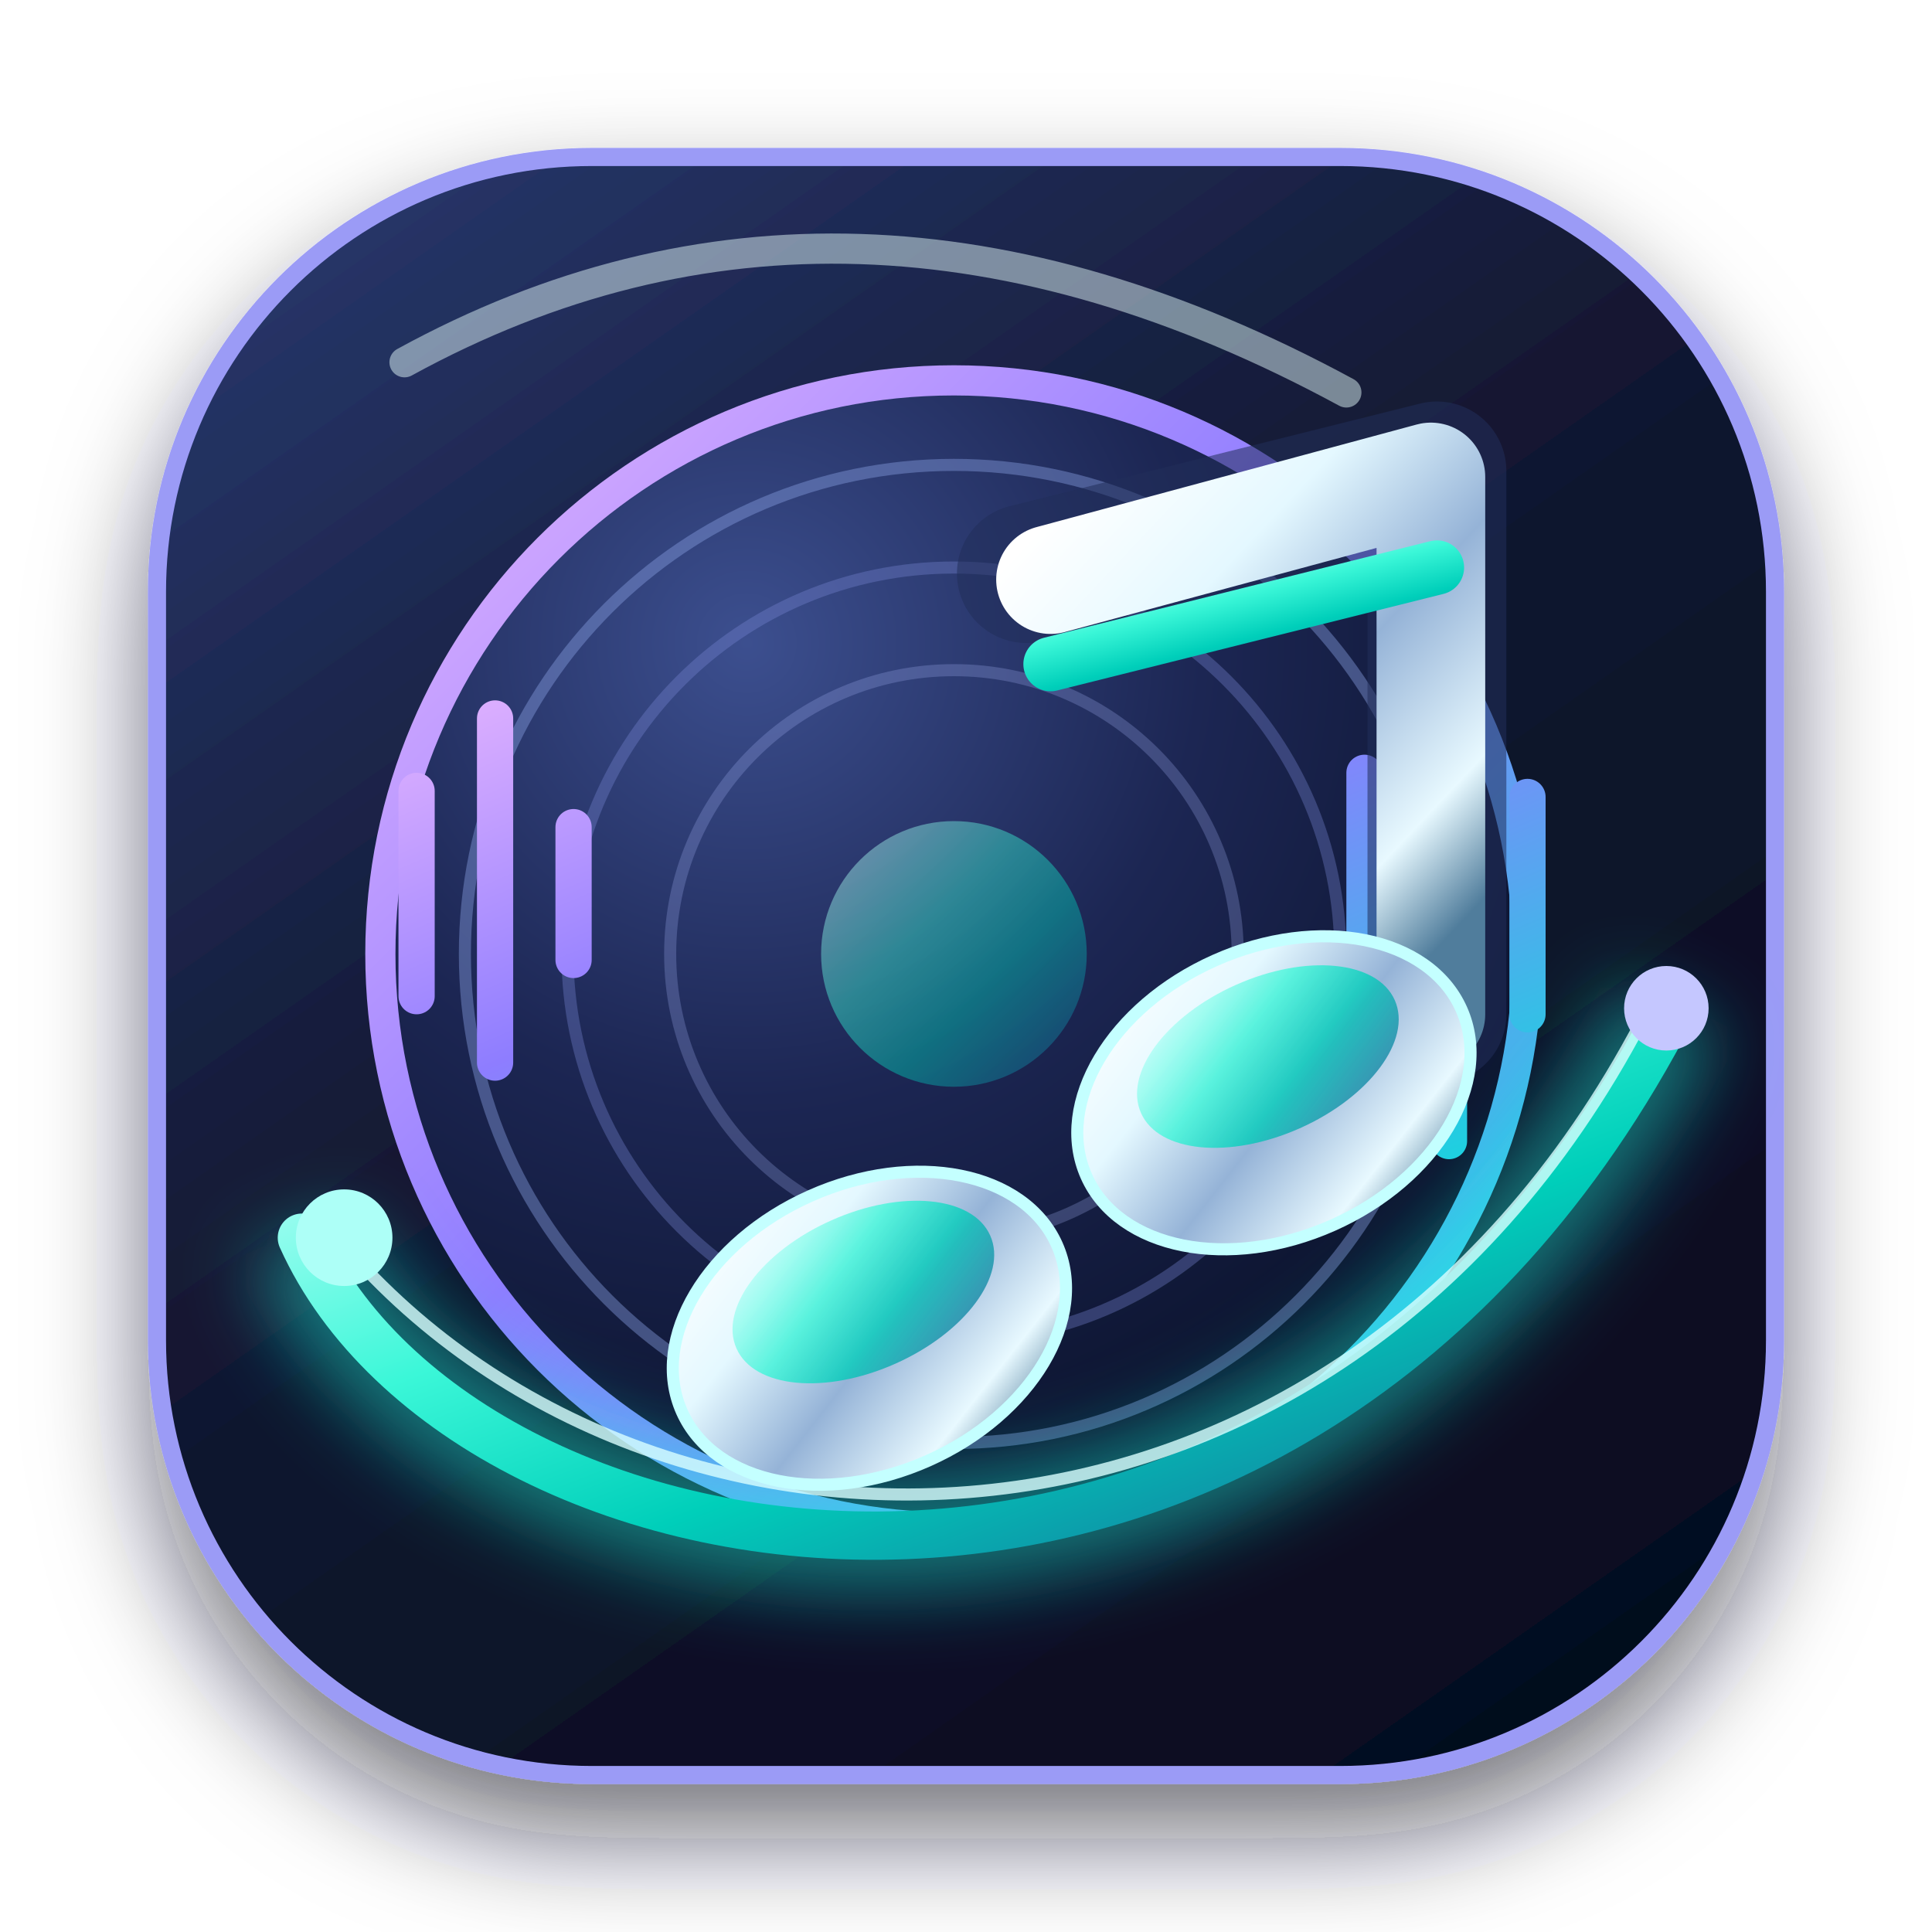
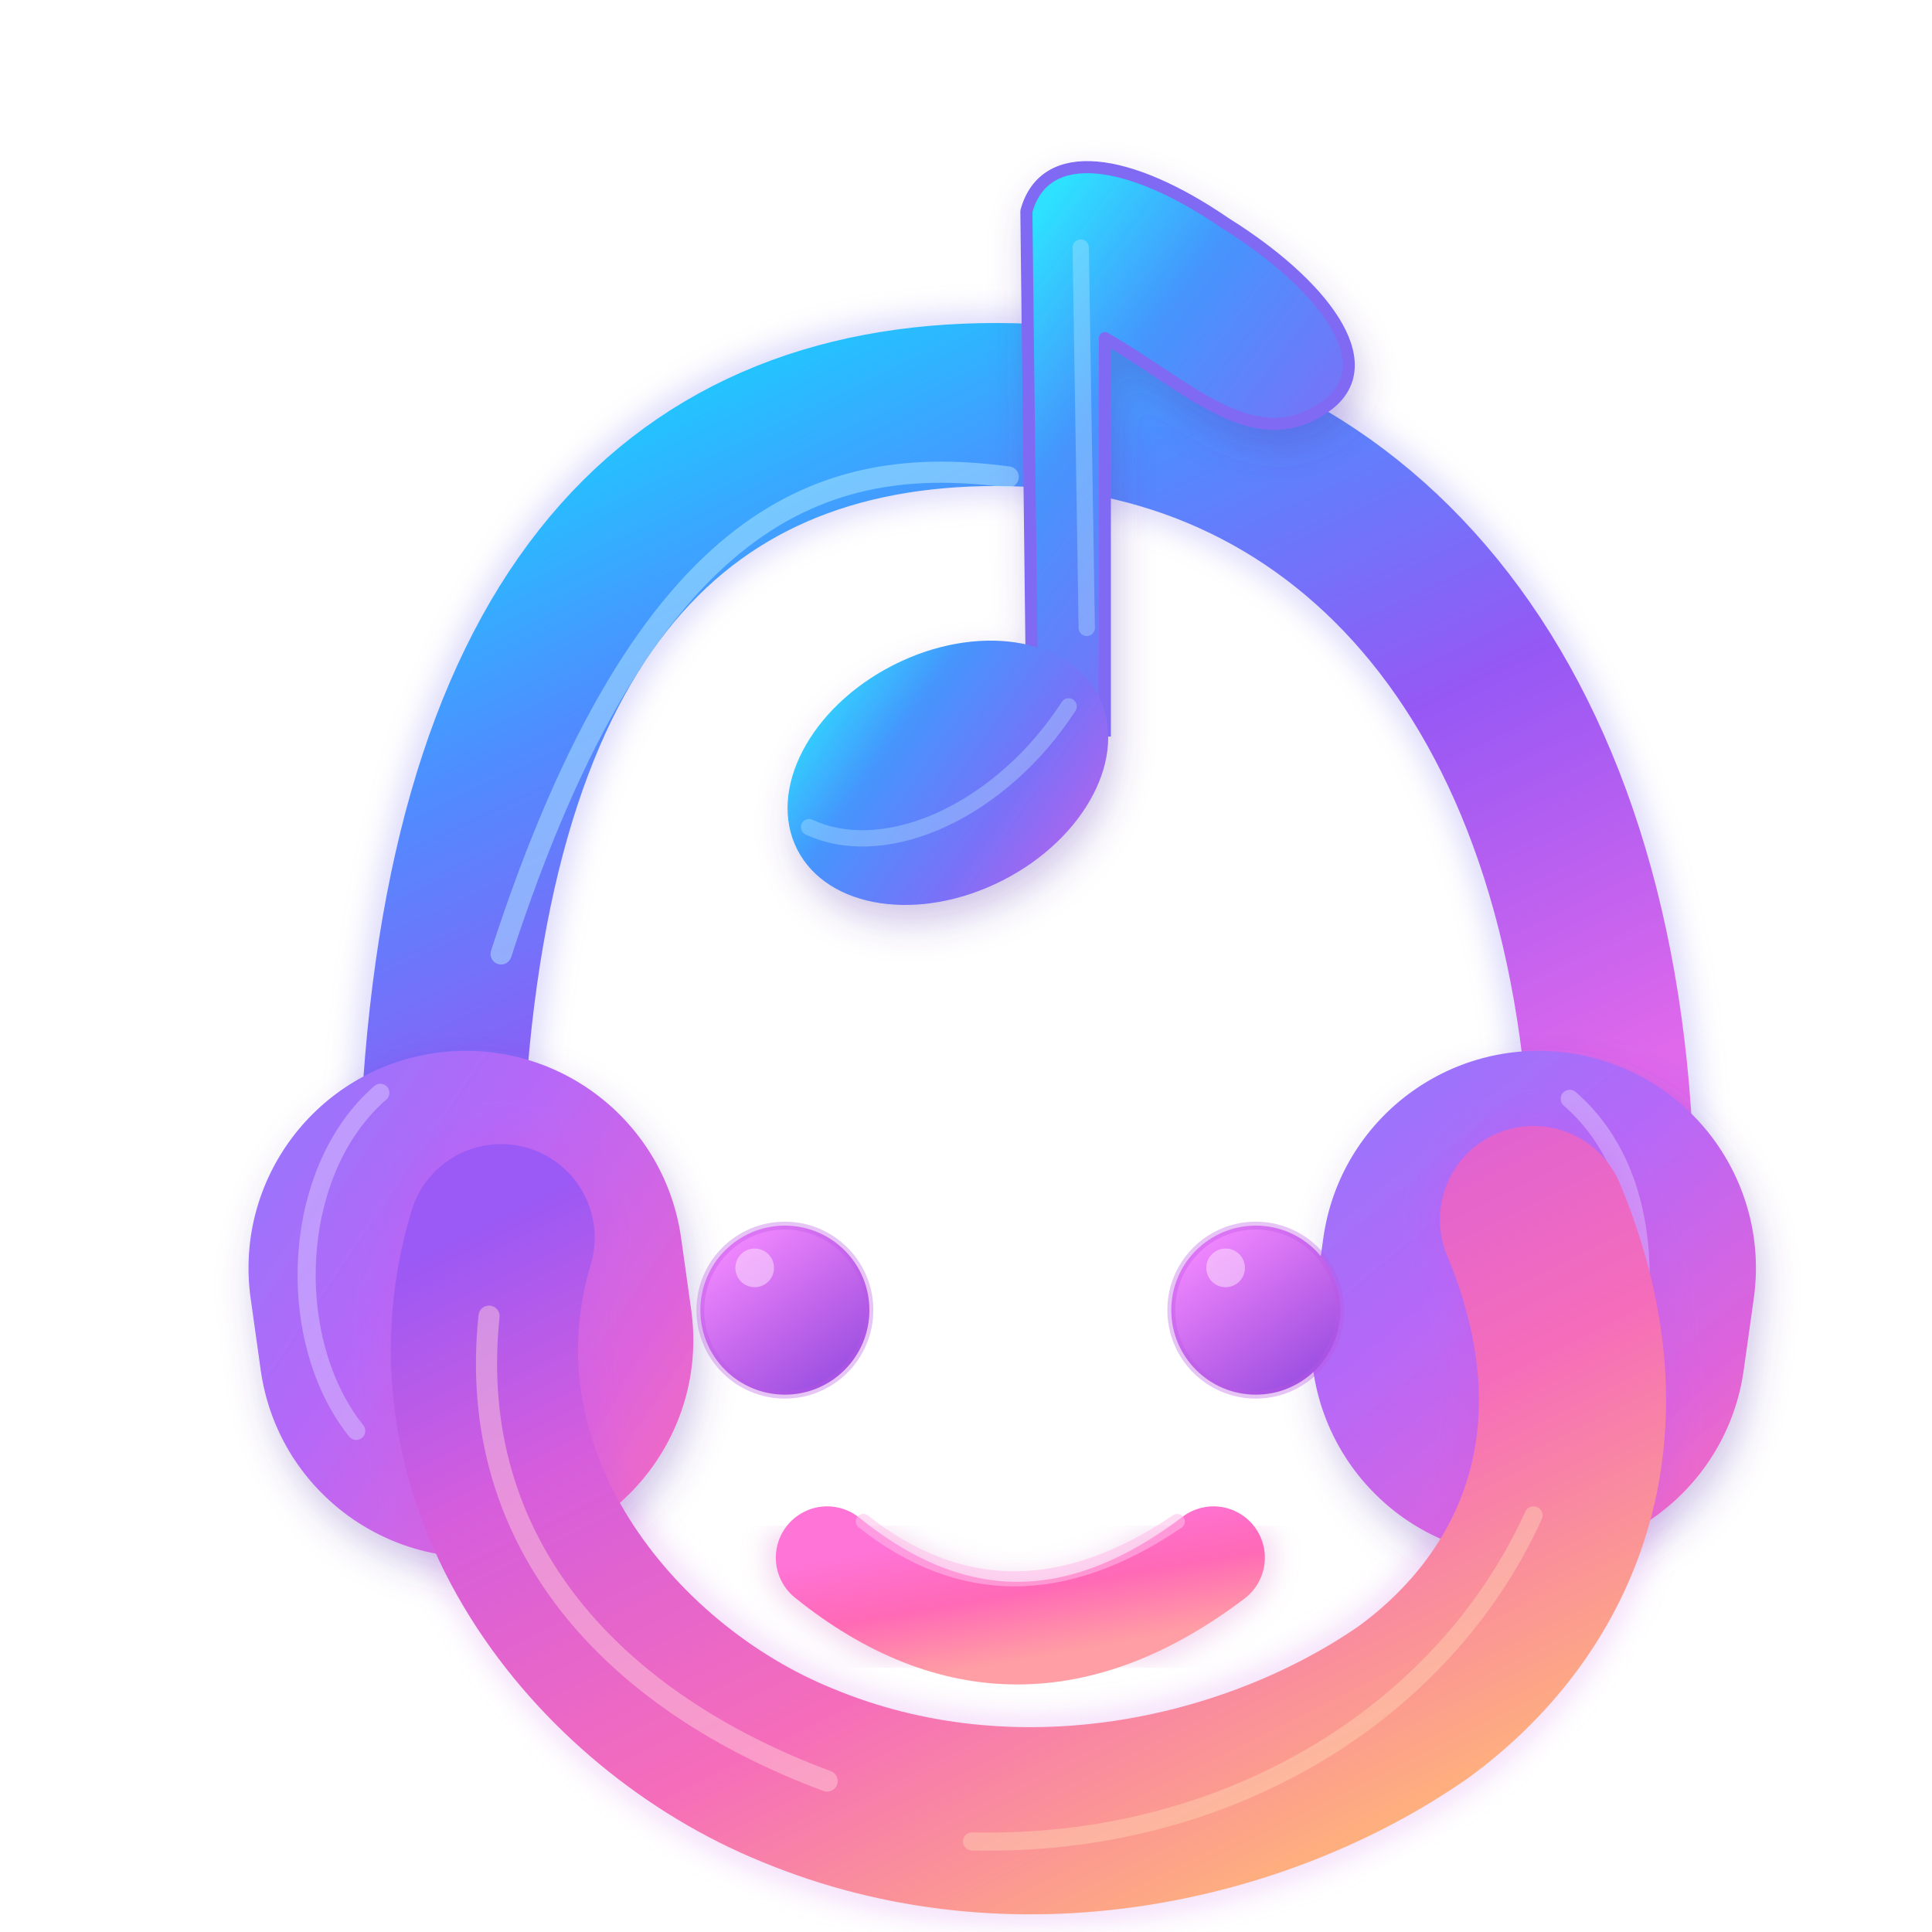
- <svg xmlns="http://www.w3.org/2000/svg" viewBox="0 0 320 320" role="img" aria-labelledby="title desc">
+ <svg xmlns="http://www.w3.org/2000/svg" viewBox="0 0 320 320" role="img" aria-labelledby="musicTitle musicDesc">
  <defs>
-     <linearGradient id="case" x1=".15" y1="0" x2=".85" y2="1">
-       <stop stop-color="#27366a" />
-       <stop offset=".43" stop-color="#121831" />
-       <stop offset="1" stop-color="#050a1e" />
+     <linearGradient id="halo" x1=".1" y1="0" x2=".84" y2="1">
+       <stop stop-color="#1acfff" />
+       <stop offset=".28" stop-color="#4f8cff" />
+       <stop offset=".61" stop-color="#9658f5" />
+       <stop offset="1" stop-color="#df68eb" />
    </linearGradient>
-     <linearGradient id="chrome" x1=".1" y1="0" x2=".85" y2="1">
-       <stop stop-color="#fff" />
-       <stop offset=".28" stop-color="#e4f8ff" />
-       <stop offset=".55" stop-color="#95b3d7" />
-       <stop offset=".83" stop-color="#e8f9ff" />
-       <stop offset="1" stop-color="#507d9c" />
+     <linearGradient id="hair" x1=".15" y1="0" x2=".9" y2="1">
+       <stop stop-color="#2de1ff" />
+       <stop offset=".3" stop-color="#4595fd" />
+       <stop offset=".68" stop-color="#7971f8" />
+       <stop offset="1" stop-color="#ba62ea" />
    </linearGradient>
-     <linearGradient id="teal" x1=".1" y1=".1" x2=".9" y2=".9">
-       <stop stop-color="#bffff9" />
-       <stop offset=".36" stop-color="#3bf7d8" />
-       <stop offset=".65" stop-color="#00cfba" />
-       <stop offset="1" stop-color="#147aa0" />
+     <linearGradient id="face" x1="0" y1="0" x2=".9" y2="1">
+       <stop stop-color="#9b59f5" />
+       <stop offset=".26" stop-color="#d65ddc" />
+       <stop offset=".61" stop-color="#f56dba" />
+       <stop offset="1" stop-color="#ffb578" />
    </linearGradient>
-     <linearGradient id="violet" x1="0" y1="0" x2="1" y2="1">
-       <stop stop-color="#e6b5ff" />
-       <stop offset=".45" stop-color="#8e7dff" />
-       <stop offset="1" stop-color="#1bd2df" />
+     <linearGradient id="ear" x1="0" y1="0" x2=".95" y2="1">
+       <stop stop-color="#8f79fe" />
+       <stop offset=".42" stop-color="#b767f7" />
+       <stop offset=".77" stop-color="#de64db" />
+       <stop offset="1" stop-color="#fa6db8" />
    </linearGradient>
-     <radialGradient id="disk" cx=".32" cy=".23" r=".88">
-       <stop stop-color="#3c4f8f" />
-       <stop offset=".45" stop-color="#1c2653" />
-       <stop offset="1" stop-color="#070e23" />
-     </radialGradient>
-     <filter id="glow" x="-50%" y="-50%" width="200%" height="200%">
-       <feGaussianBlur stdDeviation="6" />
+     <linearGradient id="eye" x1=".15" y1=".1" x2=".8" y2=".98">
+       <stop stop-color="#f288ff" />
+       <stop offset=".52" stop-color="#c467ec" />
+       <stop offset="1" stop-color="#984de0" />
+     </linearGradient>
+     <linearGradient id="smile" x1="0" y1="0" x2=".9" y2="1">
+       <stop stop-color="#ff74d7" />
+       <stop offset=".5" stop-color="#ff69b6" />
+       <stop offset="1" stop-color="#ff9ea4" />
+     </linearGradient>
+     <filter id="softShadow" x="-30%" y="-30%" width="160%" height="180%">
+       <feDropShadow dx="1" dy="3" stdDeviation="3" flood-color="#5d3eb2" flood-opacity=".30" />
    </filter>
-     <filter id="shadow" x="-30%" y="-30%" width="170%" height="180%">
-       <feDropShadow dx="0" dy="9" stdDeviation="9" flood-color="#080d28" flood-opacity=".58" />
+     <filter id="outerGlow" x="-40%" y="-40%" width="180%" height="180%">
+       <feGaussianBlur stdDeviation="2.2" />
    </filter>
  </defs>
-   <rect x="26" y="26" width="268" height="268" rx="72" fill="url(#case)" stroke="#9b9bf6" stroke-width="3" filter="url(#shadow)" />
-   <path d="M67 60Q140 20 223 65" fill="none" stroke="#e9ffff" opacity=".48" stroke-width="5" stroke-linecap="round" />
-   <circle cx="158" cy="158" r="95" fill="url(#disk)" stroke="url(#violet)" stroke-width="5" />
-   <circle cx="158" cy="158" r="81" fill="none" stroke="#89a0e3" stroke-opacity=".42" stroke-width="2" />
-   <circle cx="158" cy="158" r="64" fill="none" stroke="#7d8bd9" stroke-opacity=".34" stroke-width="2" />
-   <circle cx="158" cy="158" r="47" fill="none" stroke="#a2aff2" stroke-opacity=".27" stroke-width="2" />
-   <circle cx="158" cy="158" r="22" fill="url(#teal)" opacity=".43" />
-   <path d="M50 205C77 265 214 289 277 167" fill="none" stroke="#12ffe4" opacity=".42" stroke-width="19" filter="url(#glow)" />
-   <path d="M50 205C77 265 214 289 277 167" fill="none" stroke="url(#teal)" stroke-linecap="round" stroke-width="8" />
-   <path d="M52 200C101 266 219 270 272 169" fill="none" stroke="#d9ffff" opacity=".8" stroke-width="2" />
-   <g fill="none" stroke="url(#violet)" stroke-width="6" stroke-linecap="round">
-     <path d="M69 131v34M82 119v57M95 137v22M226 128v44M240 112v77M253 132v36" />
+   <g fill="none" stroke-linecap="round" stroke-linejoin="round">
+     <path d="M73 192 C76 103 111 67 165 67 C221 67 264 111 267 192" stroke="#5e53e8" stroke-width="31" opacity=".20" filter="url(#outerGlow)" />
+     <path d="M73 192 C76 103 111 67 165 67 C221 67 264 111 267 192" stroke="url(#halo)" stroke-width="27" />
+     <path d="M83 158 C107 84 137 75 167 79" stroke="#b6efff" stroke-width="3.5" opacity=".48" />
  </g>
-   <path d="M170 95l68-17v90" fill="none" stroke="#202d59" stroke-width="23" stroke-linejoin="round" stroke-linecap="round" opacity=".55" />
-   <path d="M174 96l63-17v89" fill="none" stroke="url(#chrome)" stroke-width="18" stroke-linejoin="round" stroke-linecap="round" />
-   <path d="M174 110l64-16" fill="none" stroke="url(#teal)" stroke-width="9" stroke-linecap="round" />
-   <path d="M174 105v106" fill="none" stroke="url(#chrome)" stroke-width="17" stroke-linecap="round" />
-   <ellipse cx="144" cy="220" rx="34" ry="24" transform="rotate(-24 144 220)" fill="url(#chrome)" stroke="#c4ffff" stroke-width="2" />
-   <ellipse cx="211" cy="181" rx="34" ry="24" transform="rotate(-24 211 181)" fill="url(#chrome)" stroke="#c4ffff" stroke-width="2" />
-   <ellipse cx="143" cy="214" rx="23" ry="13" transform="rotate(-24 143 214)" fill="url(#teal)" opacity=".78" />
-   <ellipse cx="210" cy="175" rx="23" ry="13" transform="rotate(-24 210 175)" fill="url(#teal)" opacity=".78" />
-   <circle cx="57" cy="205" r="8" fill="#adfff7" />
-   <circle cx="276" cy="167" r="7" fill="#c5c7ff" />
+   <g filter="url(#softShadow)">
+     <path d="M171 121 L170 35 C173 24 187 26 203 37 C219 47 229 60 220 67 C208 76 197 64 183 56 L183 122" fill="url(#hair)" stroke="#806af3" stroke-width="2" stroke-linejoin="round" />
+     <ellipse cx="157" cy="128" rx="28" ry="20" transform="rotate(-27 157 128)" fill="url(#hair)" />
+     <path d="M179 41 L180 104 M177 117 C166 134 147 143 134 137" fill="none" stroke="#bceaff" stroke-width="2.7" opacity=".35" stroke-linecap="round" />
+   </g>
+   <g filter="url(#softShadow)">
+     <rect x="42" y="174" width="72" height="84" rx="36" fill="url(#ear)" transform="rotate(-8 78 216)" />
+     <rect x="218" y="174" width="72" height="84" rx="36" fill="url(#ear)" transform="rotate(8 254 216)" />
+     <path d="M63 181 C48 194 47 222 59 237" fill="none" stroke="#d6beff" stroke-width="3" opacity=".55" stroke-linecap="round" />
+     <path d="M260 182 C275 195 274 220 266 236" fill="none" stroke="#dfc5ff" stroke-width="3" opacity=".5" stroke-linecap="round" />
+   </g>
+   <path d="M83 204 C71 243 100 281 132 294 C168 309 208 300 234 282 C256 266 269 237 254 202" fill="none" stroke="#c75ae5" stroke-width="35" stroke-linecap="round" opacity=".18" filter="url(#outerGlow)" />
+   <path d="M83 205 C71 245 100 281 132 294 C168 309 208 300 234 282 C256 266 269 238 254 202" fill="none" stroke="url(#face)" stroke-width="31" stroke-linecap="round" />
+   <path d="M81 218 C77 256 102 282 137 295" stroke="#ffd2db" stroke-width="3.5" stroke-linecap="round" opacity=".45" fill="none" />
+   <path d="M161 305 C203 306 239 284 254 251" stroke="#ffe0b9" stroke-width="3" stroke-linecap="round" opacity=".38" fill="none" />
+   <circle cx="130" cy="217" r="14" fill="url(#eye)" stroke="#b957e6" stroke-opacity=".35" stroke-width="1.3" />
+   <circle cx="208" cy="217" r="14" fill="url(#eye)" stroke="#b957e6" stroke-opacity=".35" stroke-width="1.3" />
+   <circle cx="125" cy="210" r="3.2" fill="#ffe8ff" opacity=".5" />
+   <circle cx="203" cy="210" r="3.2" fill="#ffe8ff" opacity=".5" />
+   <path d="M137 258 Q168 284 201 258" fill="none" stroke="#cd55bd" stroke-width="20" stroke-linecap="round" opacity=".23" filter="url(#outerGlow)" />
+   <path d="M137 258 Q168 283 201 258" fill="none" stroke="url(#smile)" stroke-width="17" stroke-linecap="round" />
+   <path d="M143 252 Q167 271 195 252" fill="none" stroke="#ffbce9" stroke-width="2.5" stroke-linecap="round" opacity=".55" />
</svg>
